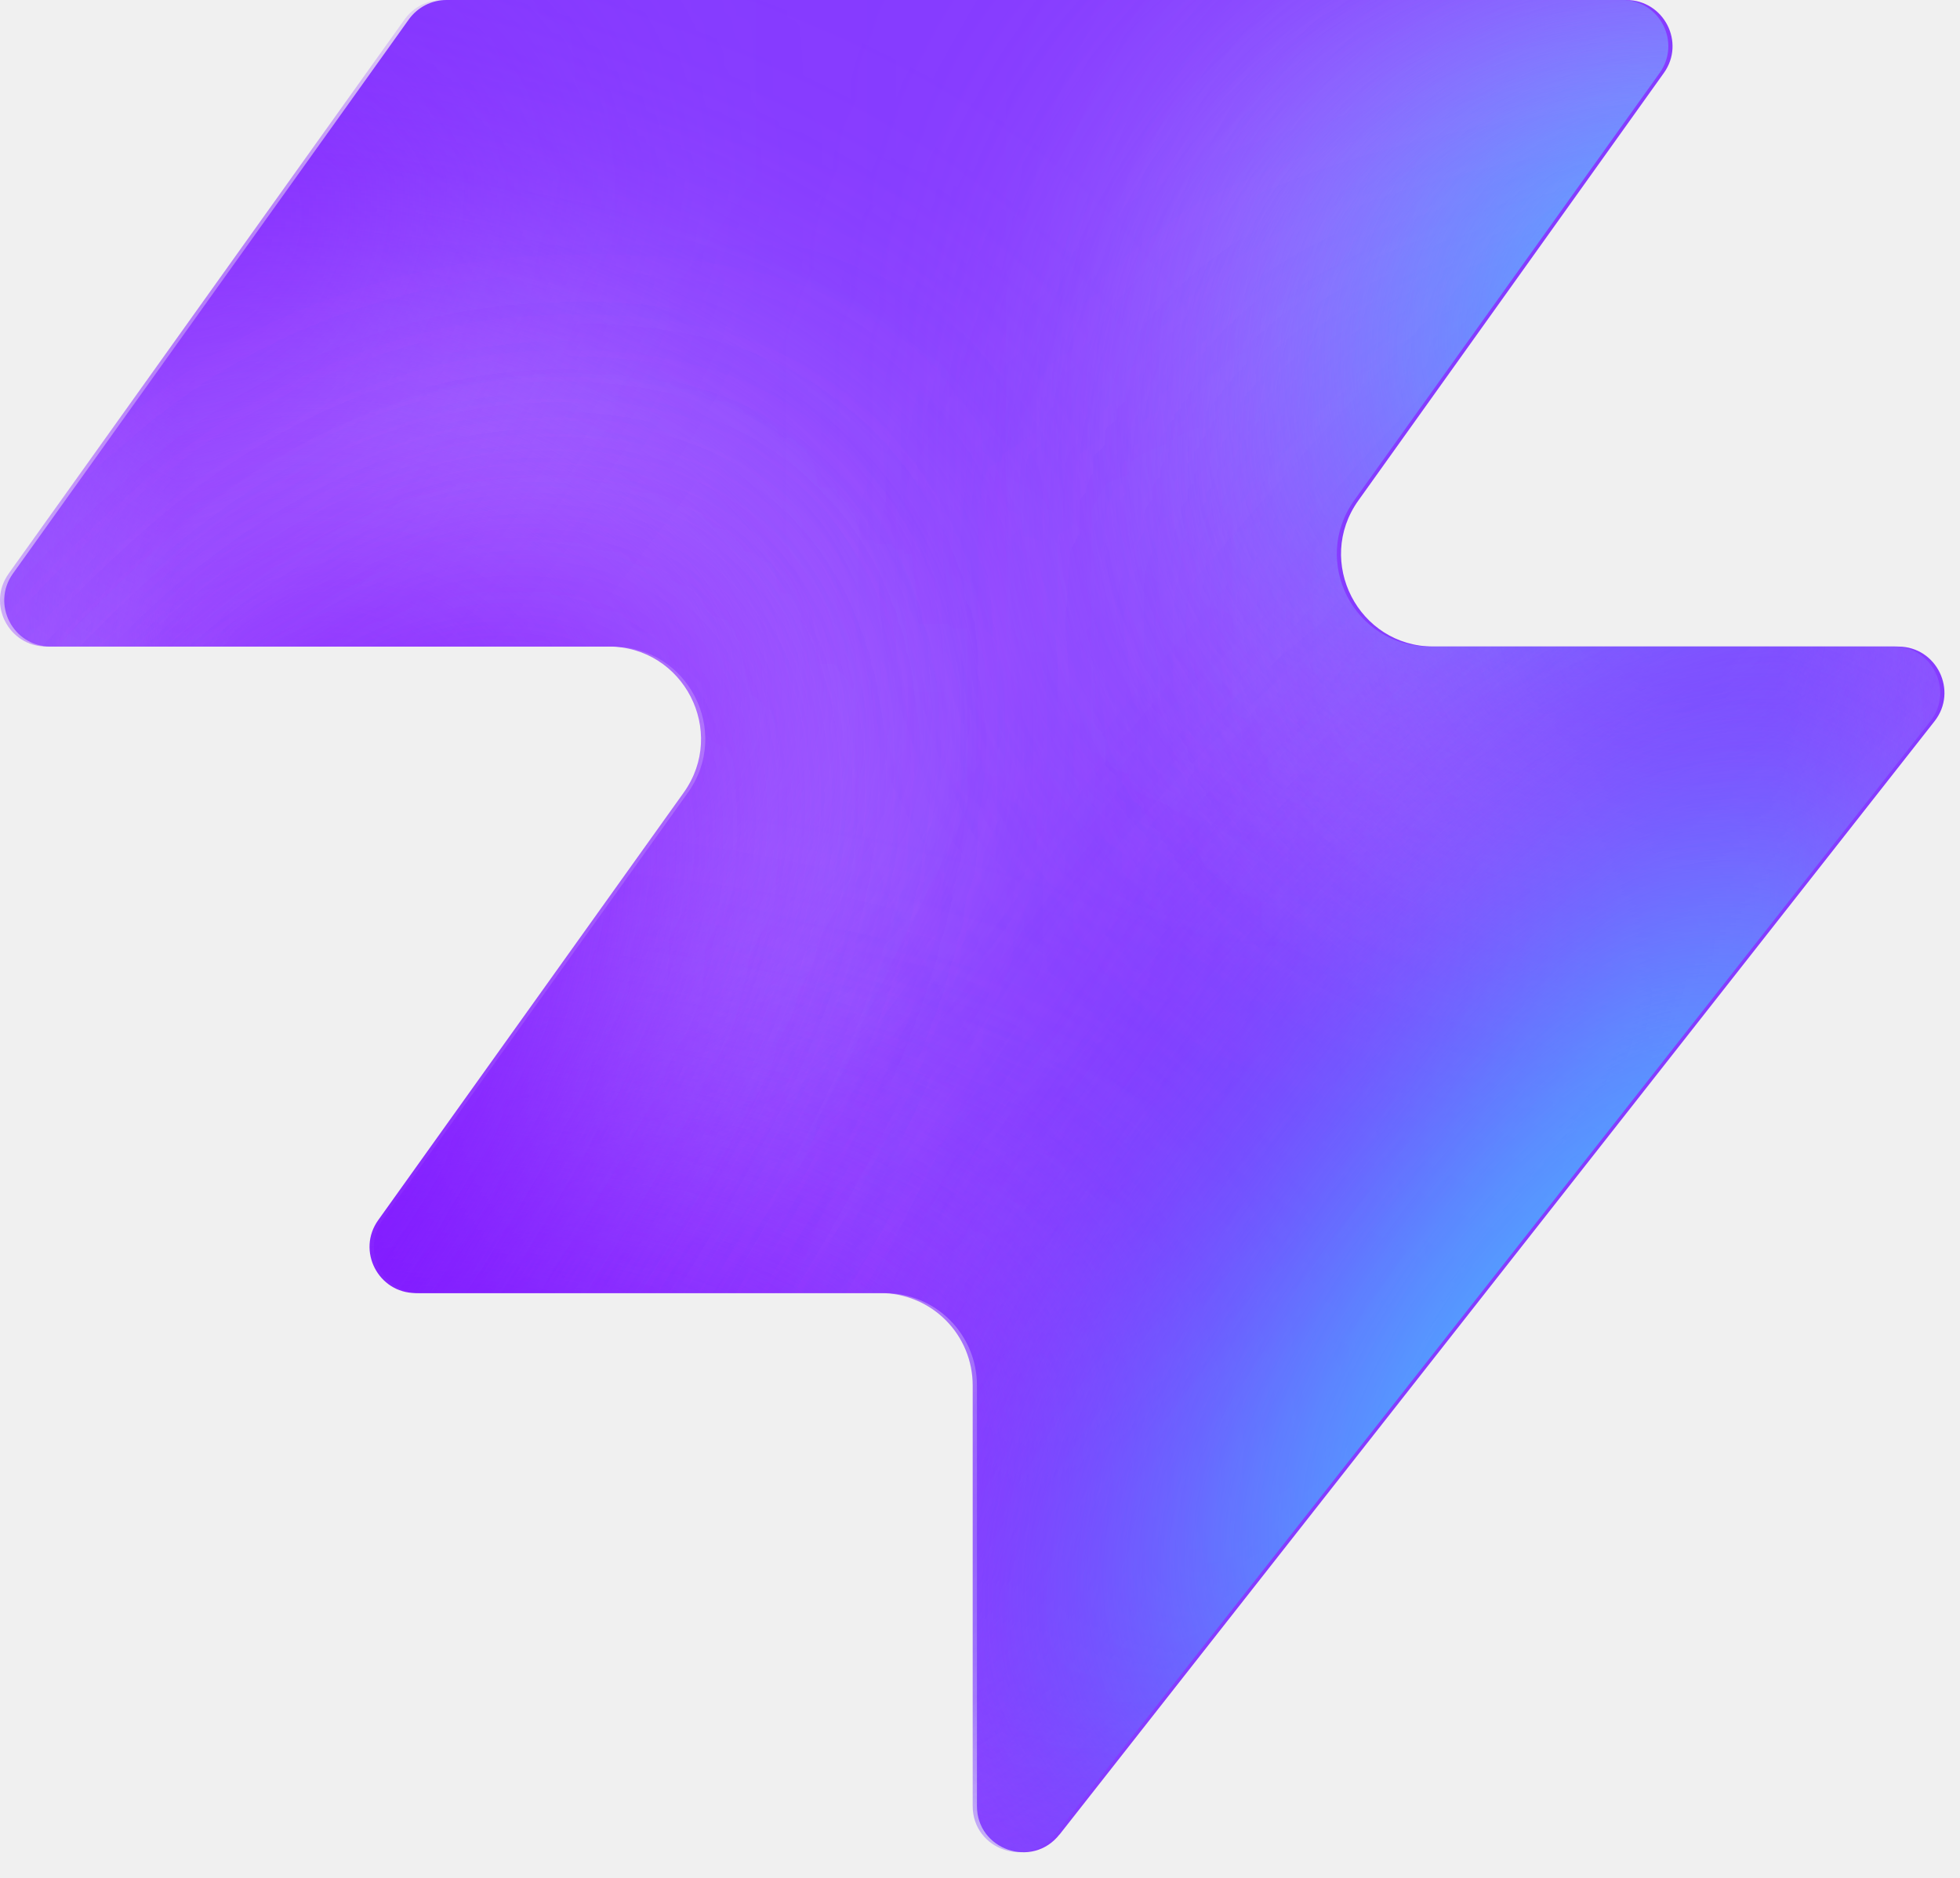
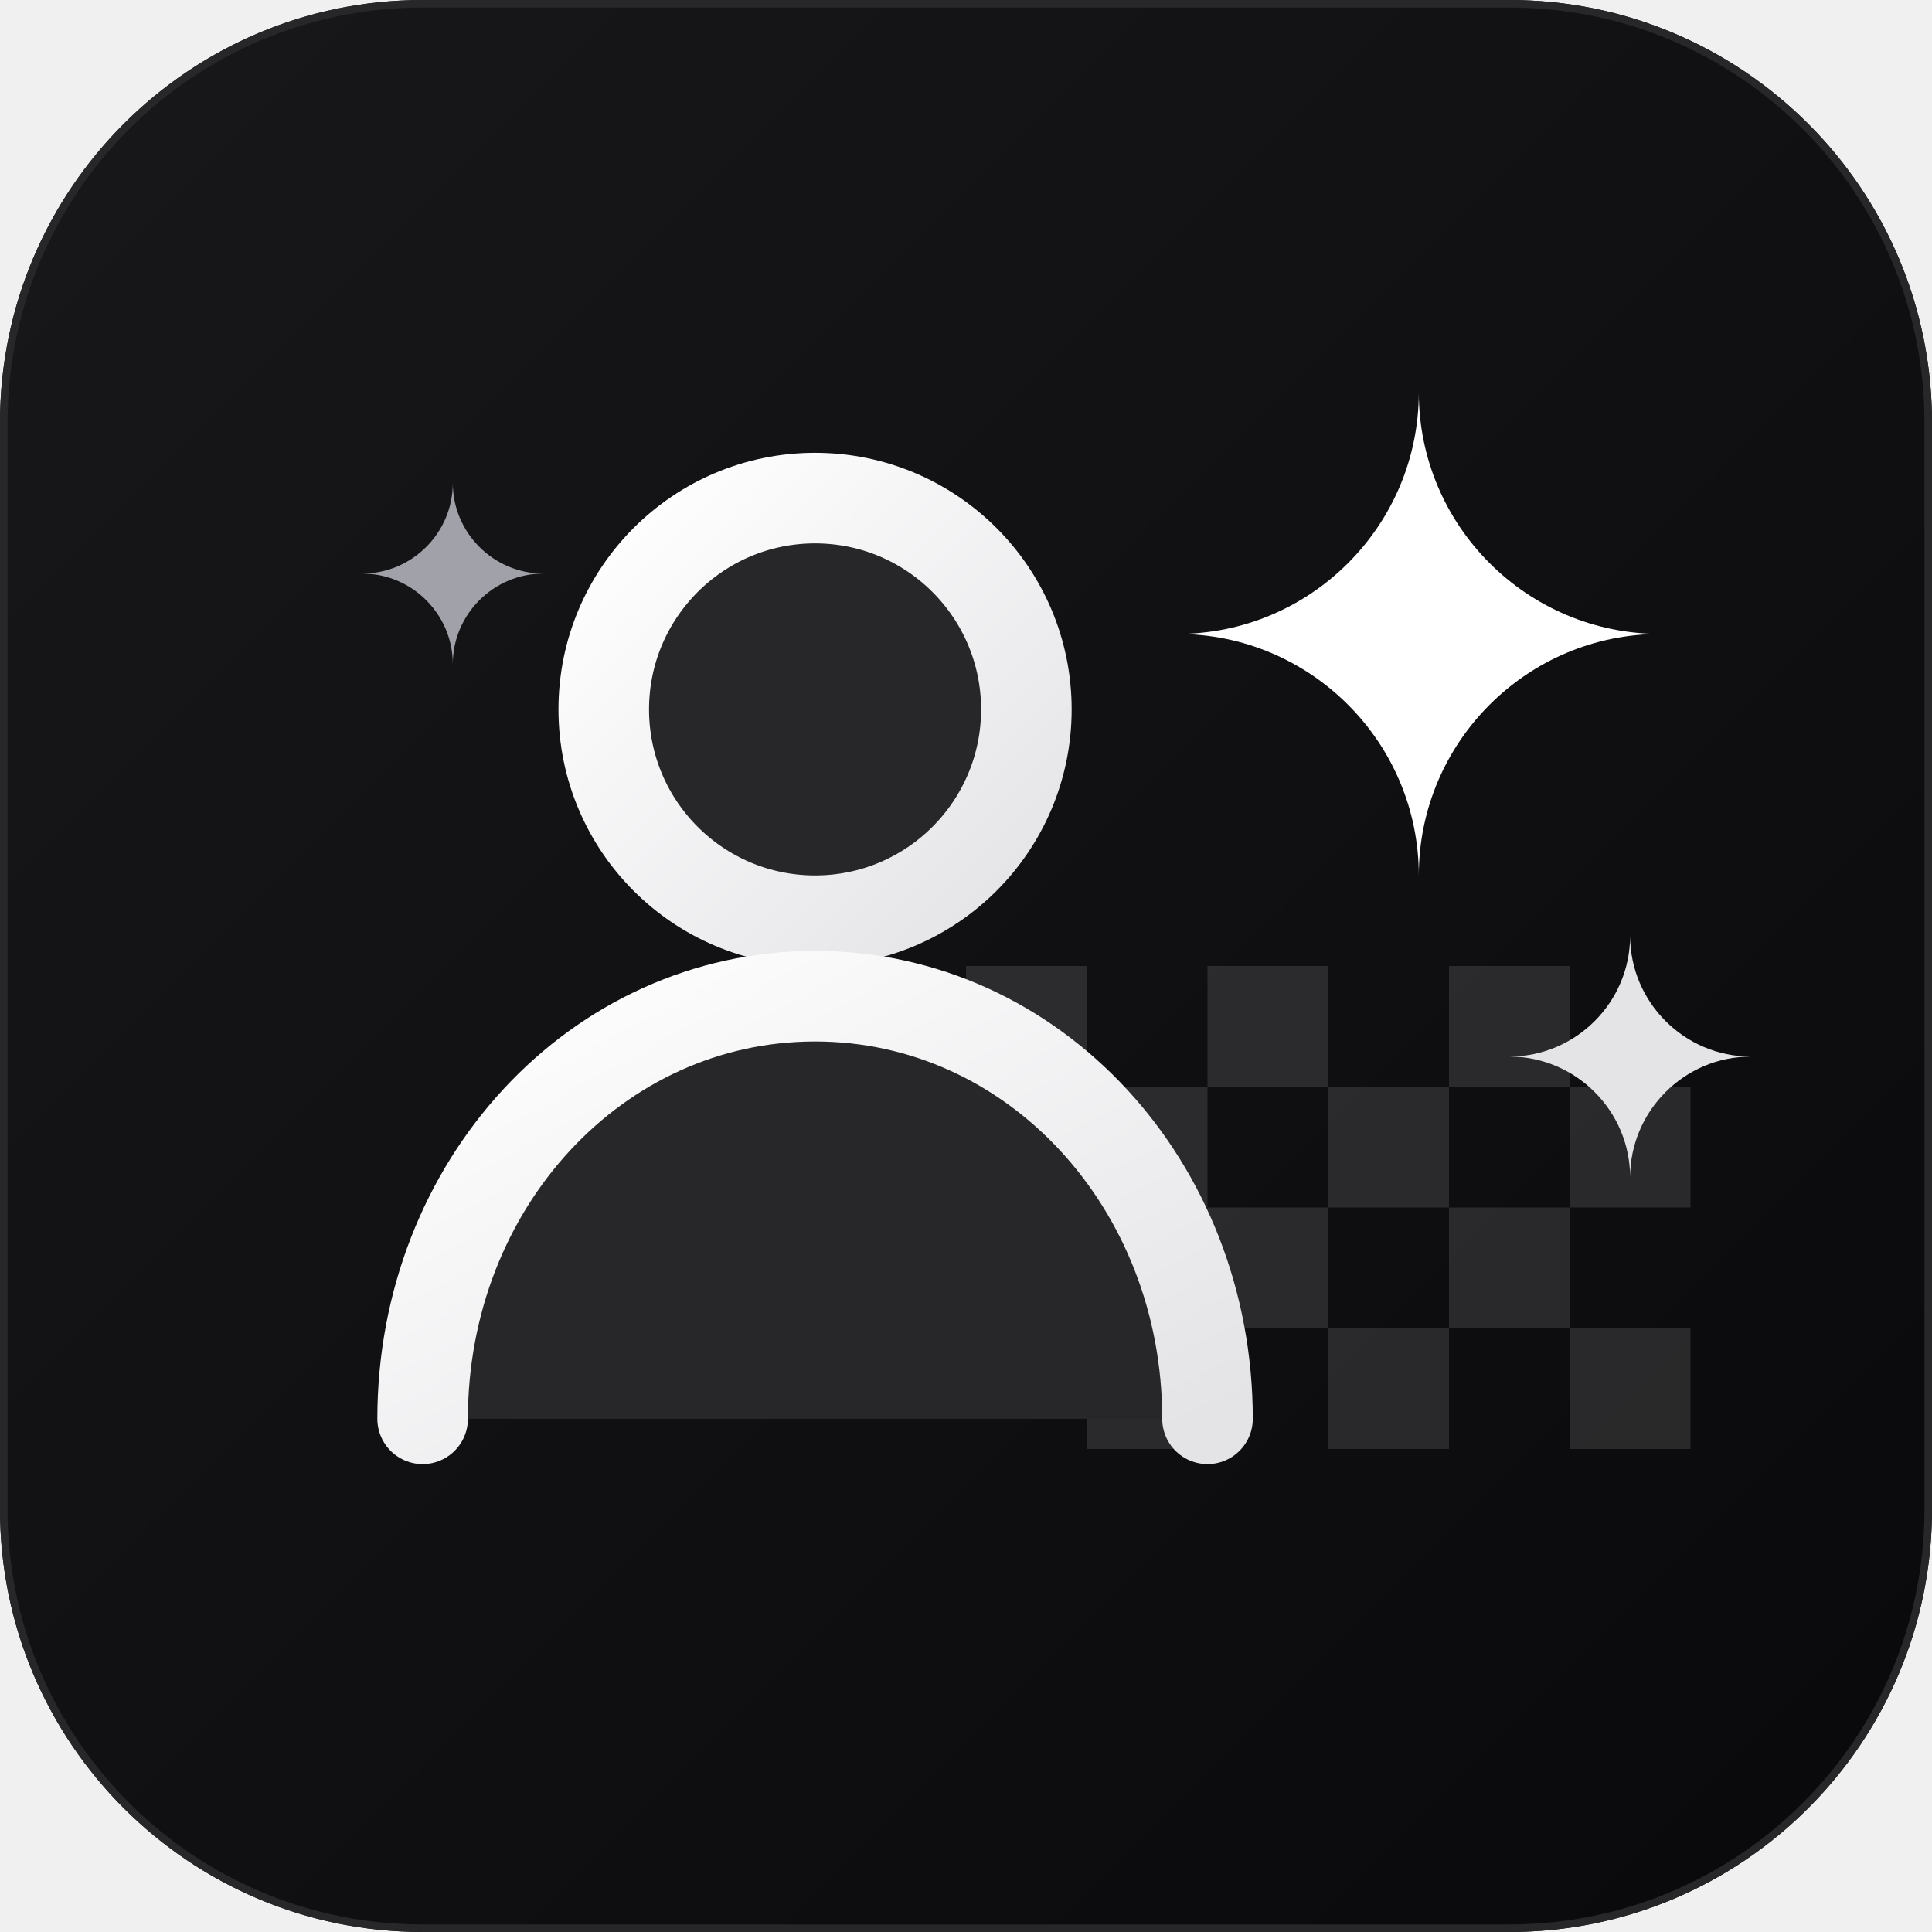
- <svg xmlns="http://www.w3.org/2000/svg" width="48" height="46" fill="none" viewBox="0 0 48 46">
-   <path fill="#863bff" d="M25.946 44.938c-.664.845-2.021.375-2.021-.698V33.937a2.26 2.26 0 0 0-2.262-2.262H10.287c-.92 0-1.456-1.04-.92-1.788l7.48-10.471c1.07-1.497 0-3.578-1.842-3.578H1.237c-.92 0-1.456-1.04-.92-1.788L10.013.474c.214-.297.556-.474.92-.474h28.894c.92 0 1.456 1.04.92 1.788l-7.48 10.471c-1.07 1.498 0 3.579 1.842 3.579h11.377c.943 0 1.473 1.088.89 1.83L25.947 44.94z" style="fill:#863bff;fill:color(display-p3 .525 .23 1);fill-opacity:1" />
-   <mask id="a" width="48" height="46" x="0" y="0" maskUnits="userSpaceOnUse" style="mask-type:alpha">
-     <path fill="#000" d="M25.842 44.938c-.664.844-2.021.375-2.021-.698V33.937a2.26 2.26 0 0 0-2.262-2.262H10.183c-.92 0-1.456-1.04-.92-1.788l7.48-10.471c1.07-1.498 0-3.579-1.842-3.579H1.133c-.92 0-1.456-1.04-.92-1.787L9.91.473c.214-.297.556-.474.92-.474h28.894c.92 0 1.456 1.04.92 1.788l-7.48 10.471c-1.07 1.498 0 3.578 1.842 3.578h11.377c.943 0 1.473 1.088.89 1.832L25.843 44.94z" style="fill:#000;fill-opacity:1" />
-   </mask>
-   <g mask="url(#a)">
-     <g filter="url(#b)">
-       <ellipse cx="5.508" cy="14.704" fill="#ede6ff" rx="5.508" ry="14.704" style="fill:#ede6ff;fill:color(display-p3 .927 .903 1);fill-opacity:1" transform="matrix(.00324 1 1 -.00324 -4.47 31.516)" />
-     </g>
-     <g filter="url(#c)">
-       <ellipse cx="10.399" cy="29.851" fill="#ede6ff" rx="10.399" ry="29.851" style="fill:#ede6ff;fill:color(display-p3 .927 .903 1);fill-opacity:1" transform="matrix(.00324 1 1 -.00324 -39.328 7.883)" />
-     </g>
-     <g filter="url(#d)">
-       <ellipse cx="5.508" cy="30.487" fill="#7e14ff" rx="5.508" ry="30.487" style="fill:#7e14ff;fill:color(display-p3 .492 .077 1);fill-opacity:1" transform="rotate(89.814 -25.913 -14.639)scale(1 -1)" />
-     </g>
-     <g filter="url(#e)">
-       <ellipse cx="5.508" cy="30.599" fill="#7e14ff" rx="5.508" ry="30.599" style="fill:#7e14ff;fill:color(display-p3 .492 .077 1);fill-opacity:1" transform="rotate(89.814 -32.644 -3.334)scale(1 -1)" />
-     </g>
-     <g filter="url(#f)">
-       <ellipse cx="5.508" cy="30.599" fill="#7e14ff" rx="5.508" ry="30.599" style="fill:#7e14ff;fill:color(display-p3 .492 .077 1);fill-opacity:1" transform="matrix(.00324 1 1 -.00324 -34.34 30.47)" />
-     </g>
-     <g filter="url(#g)">
-       <ellipse cx="14.072" cy="22.078" fill="#ede6ff" rx="14.072" ry="22.078" style="fill:#ede6ff;fill:color(display-p3 .927 .903 1);fill-opacity:1" transform="rotate(93.35 24.506 48.493)scale(-1 1)" />
-     </g>
-     <g filter="url(#h)">
-       <ellipse cx="3.47" cy="21.501" fill="#7e14ff" rx="3.47" ry="21.501" style="fill:#7e14ff;fill:color(display-p3 .492 .077 1);fill-opacity:1" transform="rotate(89.009 28.708 47.59)scale(-1 1)" />
-     </g>
-     <g filter="url(#i)">
-       <ellipse cx="3.47" cy="21.501" fill="#7e14ff" rx="3.47" ry="21.501" style="fill:#7e14ff;fill:color(display-p3 .492 .077 1);fill-opacity:1" transform="rotate(89.009 28.708 47.59)scale(-1 1)" />
-     </g>
-     <g filter="url(#j)">
-       <ellipse cx=".387" cy="8.972" fill="#7e14ff" rx="4.407" ry="29.108" style="fill:#7e14ff;fill:color(display-p3 .492 .077 1);fill-opacity:1" transform="rotate(39.51 .387 8.972)" />
-     </g>
-     <g filter="url(#k)">
-       <ellipse cx="47.523" cy="-6.092" fill="#7e14ff" rx="4.407" ry="29.108" style="fill:#7e14ff;fill:color(display-p3 .492 .077 1);fill-opacity:1" transform="rotate(37.892 47.523 -6.092)" />
-     </g>
-     <g filter="url(#l)">
-       <ellipse cx="41.412" cy="6.333" fill="#47bfff" rx="5.971" ry="9.665" style="fill:#47bfff;fill:color(display-p3 .28 .748 1);fill-opacity:1" transform="rotate(37.892 41.412 6.333)" />
-     </g>
-     <g filter="url(#m)">
-       <ellipse cx="-1.879" cy="38.332" fill="#7e14ff" rx="4.407" ry="29.108" style="fill:#7e14ff;fill:color(display-p3 .492 .077 1);fill-opacity:1" transform="rotate(37.892 -1.88 38.332)" />
-     </g>
-     <g filter="url(#n)">
-       <ellipse cx="-1.879" cy="38.332" fill="#7e14ff" rx="4.407" ry="29.108" style="fill:#7e14ff;fill:color(display-p3 .492 .077 1);fill-opacity:1" transform="rotate(37.892 -1.88 38.332)" />
-     </g>
-     <g filter="url(#o)">
-       <ellipse cx="35.651" cy="29.907" fill="#7e14ff" rx="4.407" ry="29.108" style="fill:#7e14ff;fill:color(display-p3 .492 .077 1);fill-opacity:1" transform="rotate(37.892 35.651 29.907)" />
-     </g>
-     <g filter="url(#p)">
-       <ellipse cx="38.418" cy="32.4" fill="#47bfff" rx="5.971" ry="15.297" style="fill:#47bfff;fill:color(display-p3 .28 .748 1);fill-opacity:1" transform="rotate(37.892 38.418 32.4)" />
-     </g>
+ <svg xmlns="http://www.w3.org/2000/svg" viewBox="0 0 512 512" width="512" height="512">
+   <defs>
+     <linearGradient id="bg" x1="0%" y1="0%" x2="100%" y2="100%">
+       <stop offset="0%" stop-color="#18181b" />
+       <stop offset="100%" stop-color="#09090b" />
+     </linearGradient>
+     <linearGradient id="sparkleGrad" x1="0%" y1="0%" x2="100%" y2="100%">
+       <stop offset="0%" stop-color="#ffffff" />
+       <stop offset="100%" stop-color="#e4e4e7" />
+     </linearGradient>
+   </defs>
+   <rect width="512" height="512" rx="112" fill="url(#bg)" />
+   <rect width="510" height="510" x="1" y="1" rx="111" fill="none" stroke="#27272a" stroke-width="2" />
+   <g opacity="0.12">
+     <rect x="256" y="256" width="32" height="32" fill="#ffffff" />
+     <rect x="320" y="256" width="32" height="32" fill="#ffffff" />
+     <rect x="384" y="256" width="32" height="32" fill="#ffffff" />
+     <rect x="288" y="288" width="32" height="32" fill="#ffffff" />
+     <rect x="352" y="288" width="32" height="32" fill="#ffffff" />
+     <rect x="416" y="288" width="32" height="32" fill="#ffffff" />
+     <rect x="256" y="320" width="32" height="32" fill="#ffffff" />
+     <rect x="320" y="320" width="32" height="32" fill="#ffffff" />
+     <rect x="384" y="320" width="32" height="32" fill="#ffffff" />
+     <rect x="288" y="352" width="32" height="32" fill="#ffffff" />
+     <rect x="352" y="352" width="32" height="32" fill="#ffffff" />
+     <rect x="416" y="352" width="32" height="32" fill="#ffffff" />
  </g>
-   <defs>
-     <filter id="b" width="60.045" height="41.654" x="-19.77" y="16.149" color-interpolation-filters="sRGB" filterUnits="userSpaceOnUse">
-       <feFlood flood-opacity="0" result="BackgroundImageFix" />
-       <feBlend in="SourceGraphic" in2="BackgroundImageFix" result="shape" />
-       <feGaussianBlur result="effect1_foregroundBlur_2002_17158" stdDeviation="7.659" />
-     </filter>
-     <filter id="c" width="90.34" height="51.437" x="-54.613" y="-7.533" color-interpolation-filters="sRGB" filterUnits="userSpaceOnUse">
-       <feFlood flood-opacity="0" result="BackgroundImageFix" />
-       <feBlend in="SourceGraphic" in2="BackgroundImageFix" result="shape" />
-       <feGaussianBlur result="effect1_foregroundBlur_2002_17158" stdDeviation="7.659" />
-     </filter>
-     <filter id="d" width="79.355" height="29.4" x="-49.64" y="2.03" color-interpolation-filters="sRGB" filterUnits="userSpaceOnUse">
-       <feFlood flood-opacity="0" result="BackgroundImageFix" />
-       <feBlend in="SourceGraphic" in2="BackgroundImageFix" result="shape" />
-       <feGaussianBlur result="effect1_foregroundBlur_2002_17158" stdDeviation="4.596" />
-     </filter>
-     <filter id="e" width="79.579" height="29.4" x="-45.045" y="20.029" color-interpolation-filters="sRGB" filterUnits="userSpaceOnUse">
-       <feFlood flood-opacity="0" result="BackgroundImageFix" />
-       <feBlend in="SourceGraphic" in2="BackgroundImageFix" result="shape" />
-       <feGaussianBlur result="effect1_foregroundBlur_2002_17158" stdDeviation="4.596" />
-     </filter>
-     <filter id="f" width="79.579" height="29.4" x="-43.513" y="21.178" color-interpolation-filters="sRGB" filterUnits="userSpaceOnUse">
-       <feFlood flood-opacity="0" result="BackgroundImageFix" />
-       <feBlend in="SourceGraphic" in2="BackgroundImageFix" result="shape" />
-       <feGaussianBlur result="effect1_foregroundBlur_2002_17158" stdDeviation="4.596" />
-     </filter>
-     <filter id="g" width="74.749" height="58.852" x="15.756" y="-17.901" color-interpolation-filters="sRGB" filterUnits="userSpaceOnUse">
-       <feFlood flood-opacity="0" result="BackgroundImageFix" />
-       <feBlend in="SourceGraphic" in2="BackgroundImageFix" result="shape" />
-       <feGaussianBlur result="effect1_foregroundBlur_2002_17158" stdDeviation="7.659" />
-     </filter>
-     <filter id="h" width="61.377" height="25.362" x="23.548" y="2.284" color-interpolation-filters="sRGB" filterUnits="userSpaceOnUse">
-       <feFlood flood-opacity="0" result="BackgroundImageFix" />
-       <feBlend in="SourceGraphic" in2="BackgroundImageFix" result="shape" />
-       <feGaussianBlur result="effect1_foregroundBlur_2002_17158" stdDeviation="4.596" />
-     </filter>
-     <filter id="i" width="61.377" height="25.362" x="23.548" y="2.284" color-interpolation-filters="sRGB" filterUnits="userSpaceOnUse">
-       <feFlood flood-opacity="0" result="BackgroundImageFix" />
-       <feBlend in="SourceGraphic" in2="BackgroundImageFix" result="shape" />
-       <feGaussianBlur result="effect1_foregroundBlur_2002_17158" stdDeviation="4.596" />
-     </filter>
-     <filter id="j" width="56.045" height="63.649" x="-27.636" y="-22.853" color-interpolation-filters="sRGB" filterUnits="userSpaceOnUse">
-       <feFlood flood-opacity="0" result="BackgroundImageFix" />
-       <feBlend in="SourceGraphic" in2="BackgroundImageFix" result="shape" />
-       <feGaussianBlur result="effect1_foregroundBlur_2002_17158" stdDeviation="4.596" />
-     </filter>
-     <filter id="k" width="54.814" height="64.646" x="20.116" y="-38.415" color-interpolation-filters="sRGB" filterUnits="userSpaceOnUse">
-       <feFlood flood-opacity="0" result="BackgroundImageFix" />
-       <feBlend in="SourceGraphic" in2="BackgroundImageFix" result="shape" />
-       <feGaussianBlur result="effect1_foregroundBlur_2002_17158" stdDeviation="4.596" />
-     </filter>
-     <filter id="l" width="33.541" height="35.313" x="24.641" y="-11.323" color-interpolation-filters="sRGB" filterUnits="userSpaceOnUse">
-       <feFlood flood-opacity="0" result="BackgroundImageFix" />
-       <feBlend in="SourceGraphic" in2="BackgroundImageFix" result="shape" />
-       <feGaussianBlur result="effect1_foregroundBlur_2002_17158" stdDeviation="4.596" />
-     </filter>
-     <filter id="m" width="54.814" height="64.646" x="-29.286" y="6.009" color-interpolation-filters="sRGB" filterUnits="userSpaceOnUse">
-       <feFlood flood-opacity="0" result="BackgroundImageFix" />
-       <feBlend in="SourceGraphic" in2="BackgroundImageFix" result="shape" />
-       <feGaussianBlur result="effect1_foregroundBlur_2002_17158" stdDeviation="4.596" />
-     </filter>
-     <filter id="n" width="54.814" height="64.646" x="-29.286" y="6.009" color-interpolation-filters="sRGB" filterUnits="userSpaceOnUse">
-       <feFlood flood-opacity="0" result="BackgroundImageFix" />
-       <feBlend in="SourceGraphic" in2="BackgroundImageFix" result="shape" />
-       <feGaussianBlur result="effect1_foregroundBlur_2002_17158" stdDeviation="4.596" />
-     </filter>
-     <filter id="o" width="54.814" height="64.646" x="8.244" y="-2.416" color-interpolation-filters="sRGB" filterUnits="userSpaceOnUse">
-       <feFlood flood-opacity="0" result="BackgroundImageFix" />
-       <feBlend in="SourceGraphic" in2="BackgroundImageFix" result="shape" />
-       <feGaussianBlur result="effect1_foregroundBlur_2002_17158" stdDeviation="4.596" />
-     </filter>
-     <filter id="p" width="39.409" height="43.623" x="18.713" y="10.588" color-interpolation-filters="sRGB" filterUnits="userSpaceOnUse">
-       <feFlood flood-opacity="0" result="BackgroundImageFix" />
-       <feBlend in="SourceGraphic" in2="BackgroundImageFix" result="shape" />
-       <feGaussianBlur result="effect1_foregroundBlur_2002_17158" stdDeviation="4.596" />
-     </filter>
-   </defs>
+   <g fill="none" stroke="url(#sparkleGrad)" stroke-width="24" stroke-linecap="round" stroke-linejoin="round">
+     <circle cx="216" cy="188" r="56" fill="#27272a" />
+     <path d="M112 376c0-62 46-112 104-112s104 50 104 112" fill="#27272a" />
+   </g>
+   <path d="M376 104c0 35.3 28.7 64 64 64-35.3 0-64 28.7-64 64 0-35.3-28.7-64-64-64 35.3 0 64-28.7 64-64z" fill="#ffffff" />
+   <path d="M432 248c0 17.6 14.4 32 32 32-17.6 0-32 14.4-32 32 0-17.6-14.4-32-32-32 17.6 0 32-14.4 32-32z" fill="#e4e4e7" />
+   <path d="M120 128c0 13.2 10.8 24 24 24-13.2 0-24 10.8-24 24 0-13.2-10.8-24-24-24 13.2 0 24-10.8 24-24z" fill="#a1a1aa" />
</svg>
